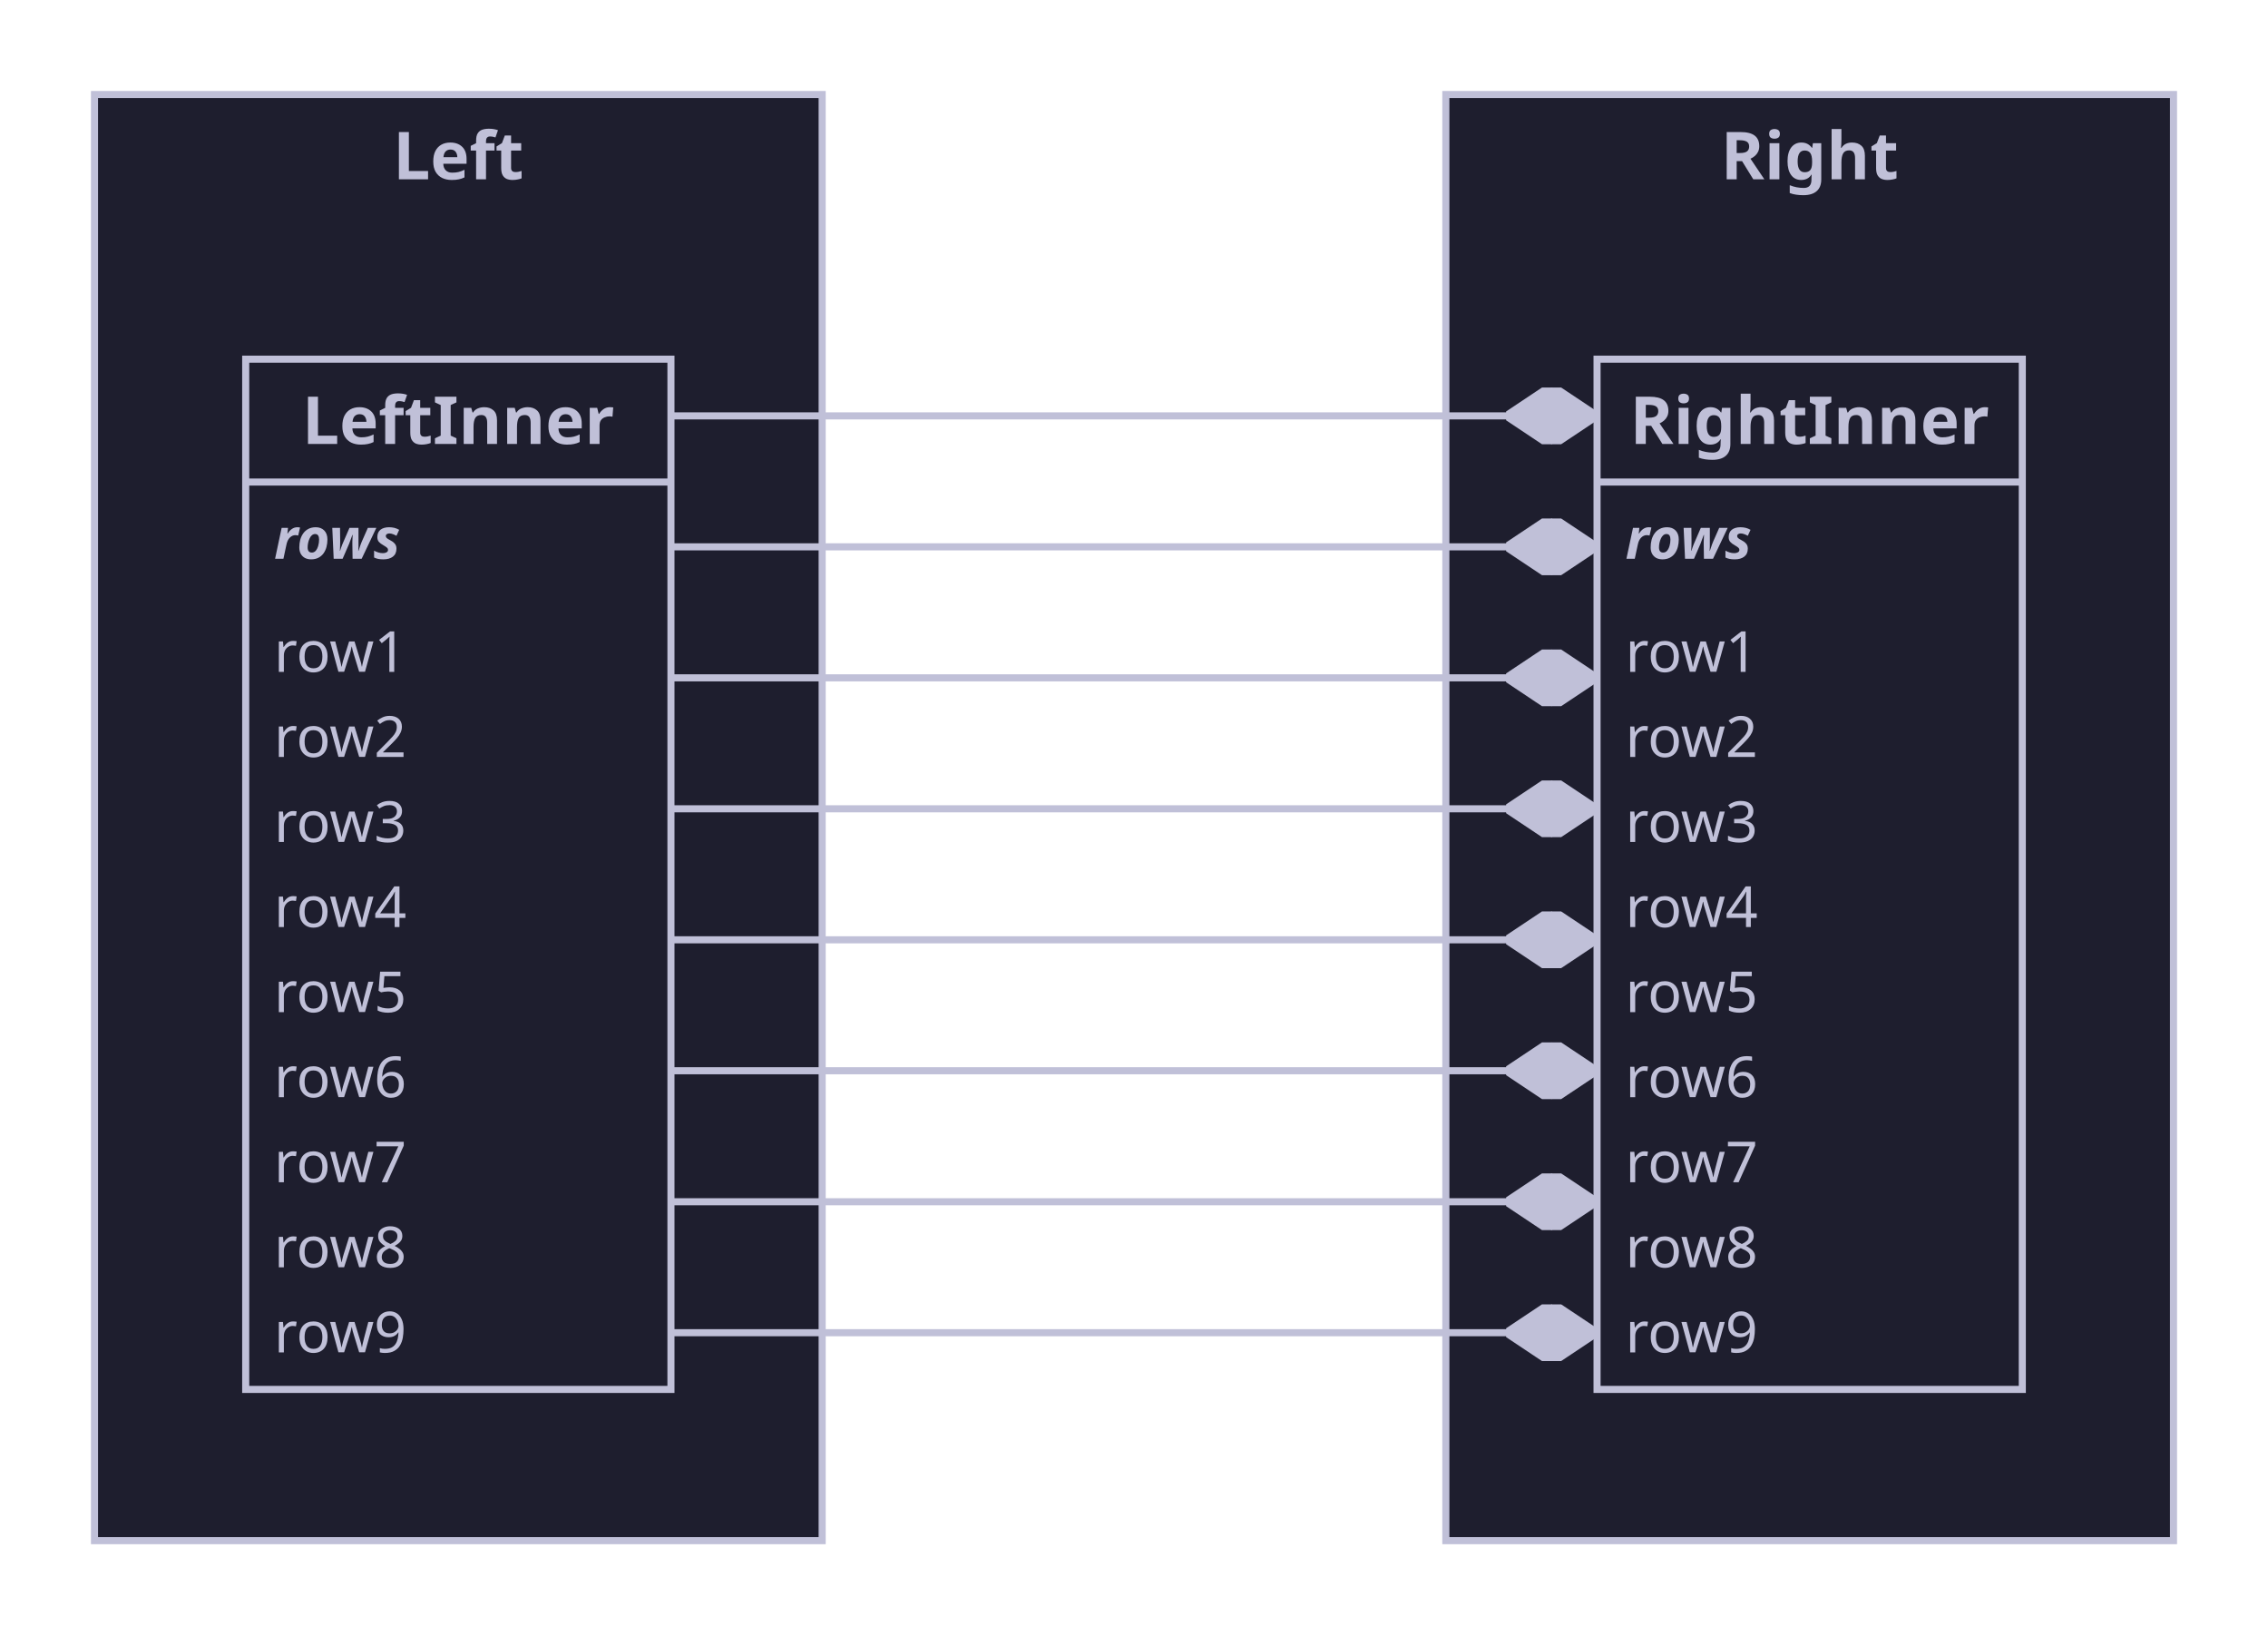
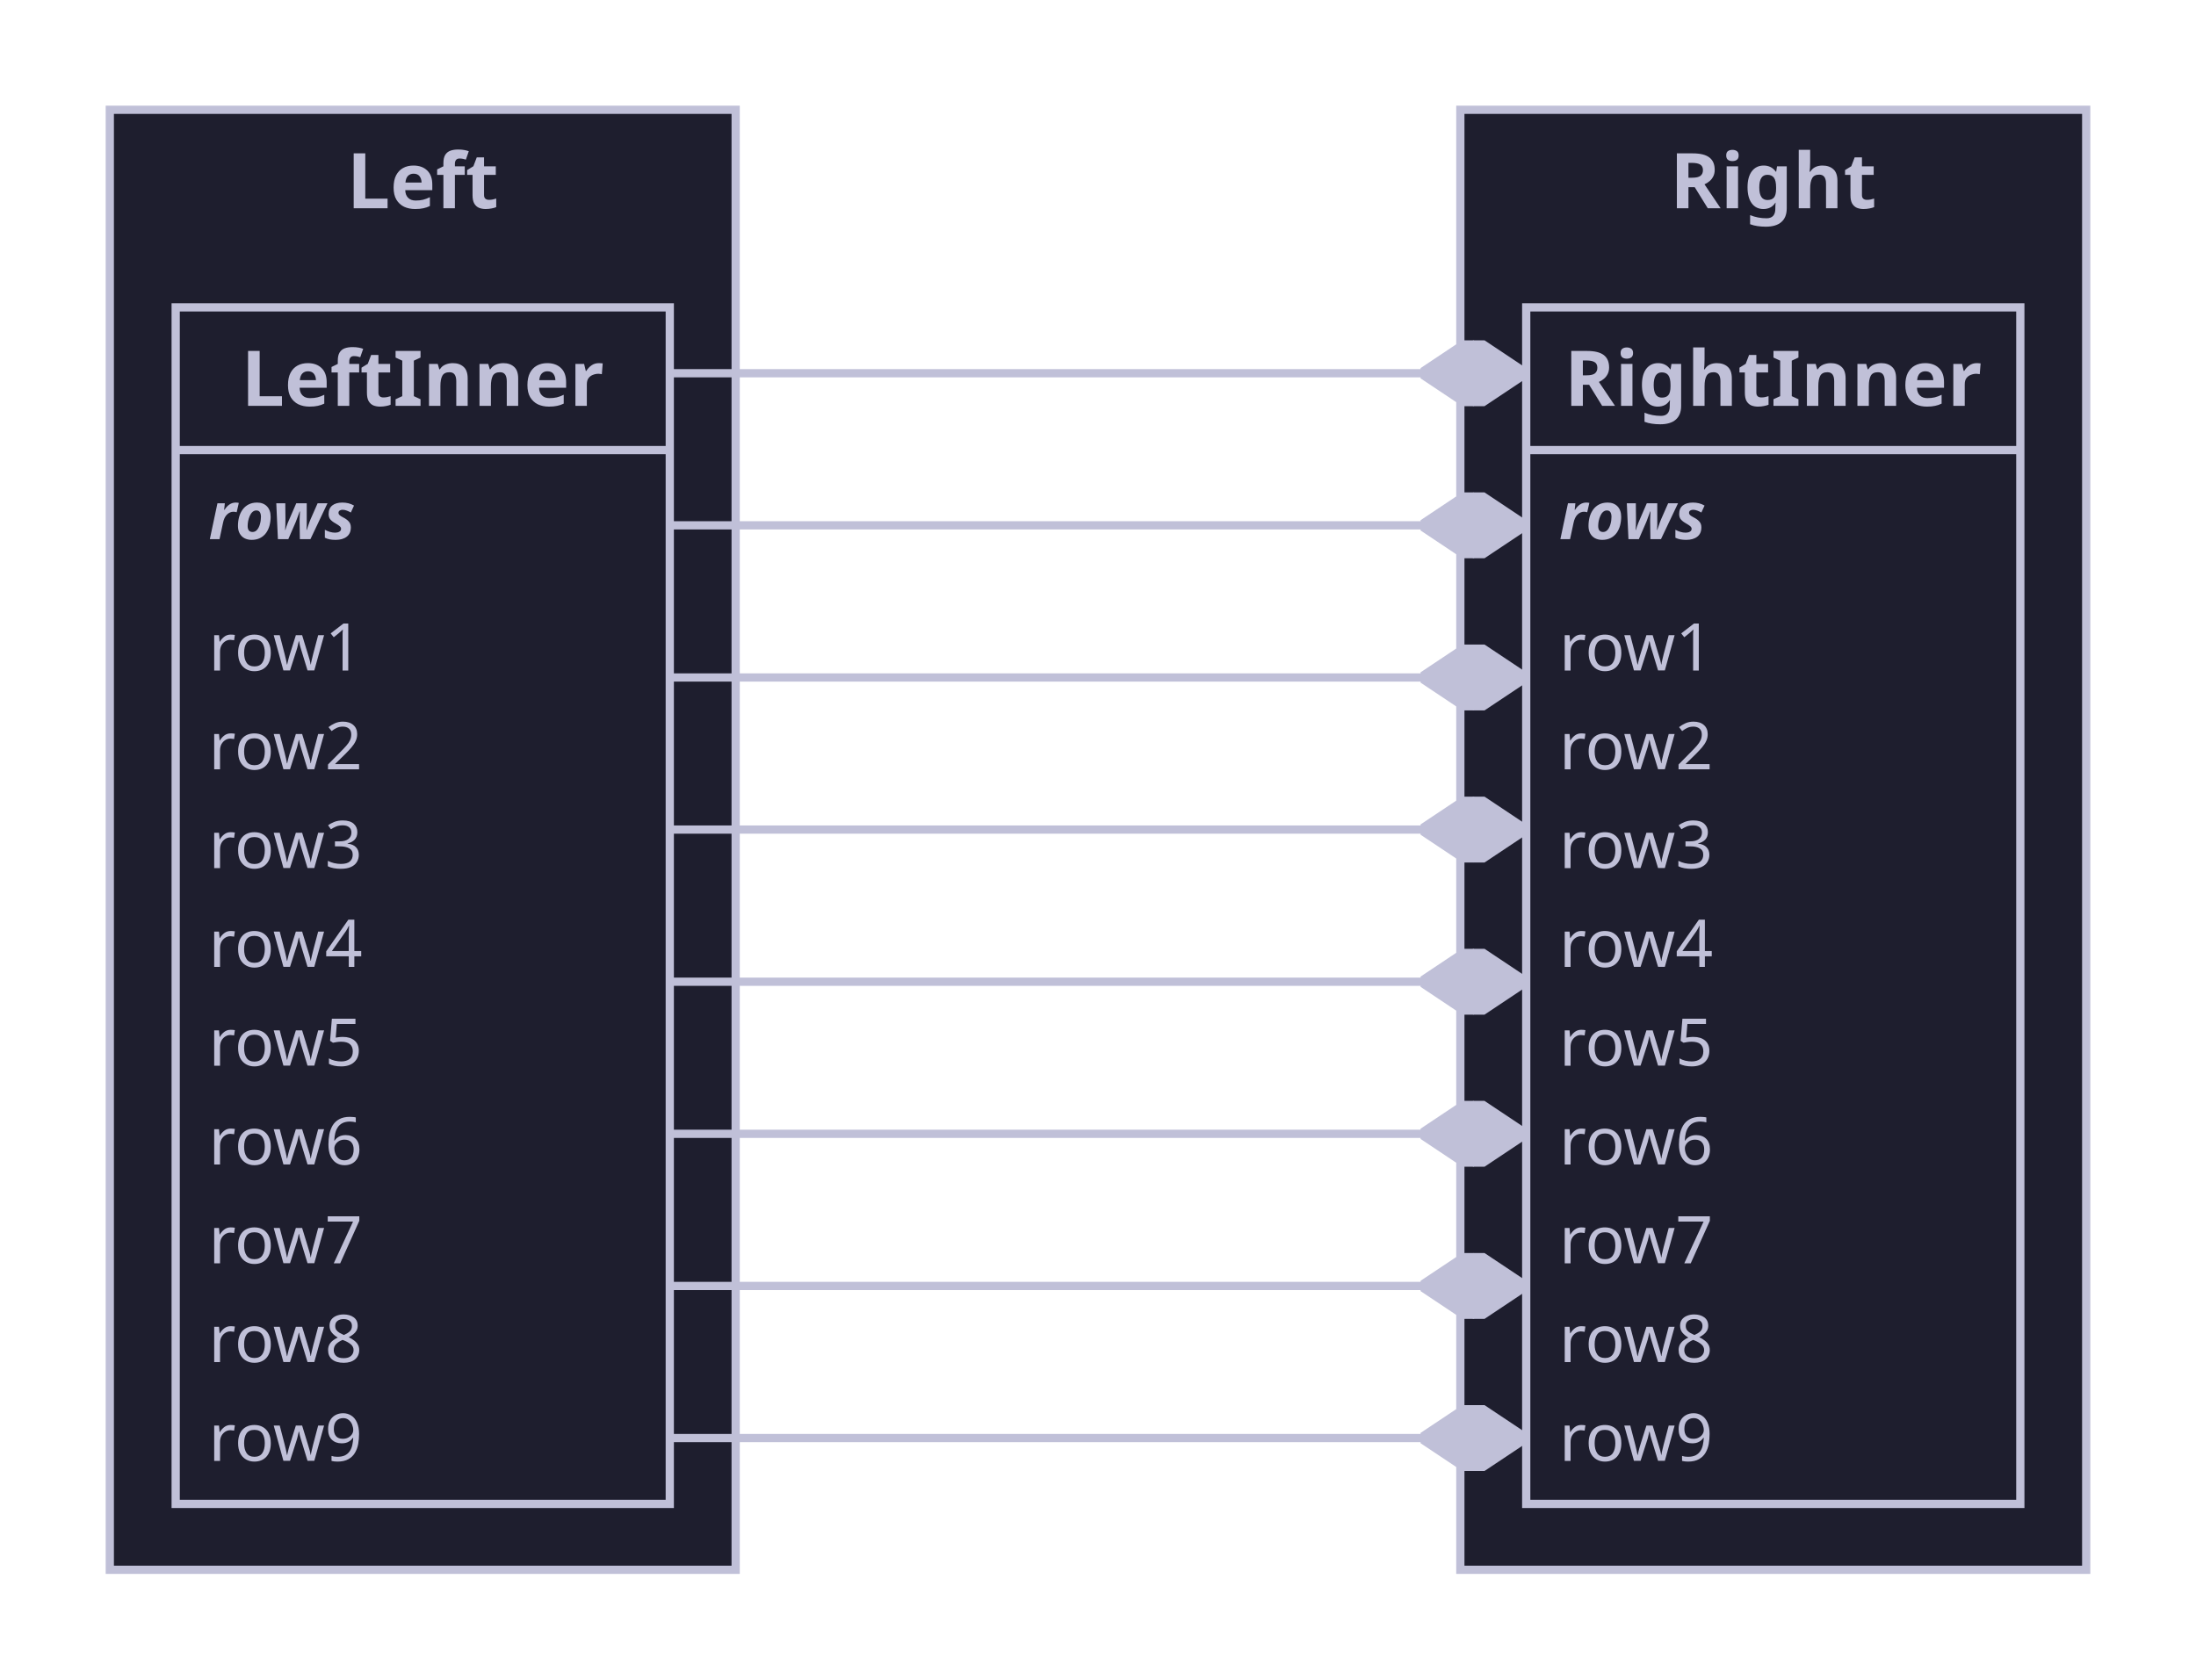
- <svg xmlns="http://www.w3.org/2000/svg" width="480.00" height="346.00" viewBox="0 0 480.00 346.00">
+ <svg xmlns="http://www.w3.org/2000/svg" width="400.00" height="306.00" viewBox="0 0 400.00 306.00">
  <defs>
    <marker id="line-end-open-chevron" markerWidth="10.248" markerHeight="7" refX="10.248" refY="3.5" orient="auto">
      <polyline points="0 0, 10 3.5, 0 7" fill="none" stroke="#C0C0D8" stroke-width="1.50" stroke-linejoin="bevel" />
    </marker>
    <marker id="line-end-hollow-triangle" markerWidth="10.248" markerHeight="7" refX="10.248" refY="3.5" orient="auto">
      <polygon points="0 0, 10 3.5, 0 7" fill="#1E1E2E" stroke="#C0C0D8" stroke-width="1.50" stroke-linejoin="bevel" />
    </marker>
    <marker id="line-end-filled-arrow" markerWidth="10.248" markerHeight="7" refX="10.248" refY="3.5" orient="auto">
      <polygon points="0 0, 10 3.5, 0 7" fill="#C0C0D8" stroke="#C0C0D8" stroke-width="1.50" stroke-linejoin="bevel" />
    </marker>
    <marker id="line-end-hollow-triangle-crossbar" markerWidth="14.748" markerHeight="7" refX="14.748" refY="3.5" orient="auto">
      <polygon points="4.5 0, 14.5 3.5, 4.5 7" fill="#1E1E2E" stroke="#C0C0D8" stroke-width="1.50" stroke-linejoin="bevel" />
      <line x1="1" y1="0" x2="1" y2="7" stroke="#C0C0D8" stroke-width="1.50" />
    </marker>
    <marker id="line-end-hollow-diamond" markerWidth="14" markerHeight="8" refX="13.416" refY="4" orient="auto">
      <polygon points="1 4, 7 0, 13 4, 7 8" fill="#1E1E2E" stroke="#C0C0D8" stroke-width="1.50" stroke-linejoin="bevel" />
    </marker>
    <marker id="line-end-filled-diamond" markerWidth="14" markerHeight="8" refX="13.416" refY="4" orient="auto">
      <polygon points="1 4, 7 0, 13 4, 7 8" fill="#C0C0D8" stroke="#C0C0D8" stroke-width="1.50" stroke-linejoin="bevel" />
    </marker>
    <marker id="line-end-circle" markerWidth="10" markerHeight="10" refX="9.75" refY="5" orient="auto">
      <circle cx="5" cy="5" r="4" fill="#1E1E2E" stroke="#C0C0D8" stroke-width="1.50" />
    </marker>
    <marker id="line-end-bar" markerWidth="4" markerHeight="12" refX="2.75" refY="6" orient="auto">
      <line x1="2" y1="0" x2="2" y2="12" stroke="#C0C0D8" stroke-width="1.50" />
    </marker>
    <filter id="label-bg" x="-0.05" y="-0.05" width="1.1" height="1.1">
      <feFlood flood-color="#1E1E2E" />
      <feComposite in="SourceGraphic" operator="over" />
    </filter>
  </defs>
-   <rect x="20.00" y="20.00" width="154.00" height="306.00" fill="#1E1E2E" stroke="#C0C0D8" stroke-width="1.50" />
-   <text x="97.00" y="33.00" font-family="Noto Sans, sans-serif" font-size="14.00" font-weight="bold" fill="#C0C0D8" text-anchor="middle" dominant-baseline="middle">Left</text>
-   <rect x="52.00" y="76.00" width="90.00" height="218.00" fill="#1E1E2E" stroke="#C0C0D8" stroke-width="1.50" />
-   <text x="97.00" y="89.00" font-family="Noto Sans, sans-serif" font-size="14.00" font-weight="bold" fill="#C0C0D8" text-anchor="middle" dominant-baseline="middle">LeftInner</text>
-   <line x1="52.00" y1="102.00" x2="142.00" y2="102.00" stroke="#C0C0D8" stroke-width="1.50" />
-   <text x="58.00" y="114.00" font-family="Noto Sans, sans-serif" font-size="12.00" font-weight="bold" font-style="italic" fill="#C0C0D8" text-anchor="start" dominant-baseline="middle">rows</text>
-   <text x="58.00" y="138.00" font-family="Noto Sans, sans-serif" font-size="12.00" fill="#C0C0D8" text-anchor="start" dominant-baseline="middle">row1</text>
-   <text x="58.00" y="156.00" font-family="Noto Sans, sans-serif" font-size="12.00" fill="#C0C0D8" text-anchor="start" dominant-baseline="middle">row2</text>
-   <text x="58.00" y="174.00" font-family="Noto Sans, sans-serif" font-size="12.00" fill="#C0C0D8" text-anchor="start" dominant-baseline="middle">row3</text>
-   <text x="58.00" y="192.00" font-family="Noto Sans, sans-serif" font-size="12.00" fill="#C0C0D8" text-anchor="start" dominant-baseline="middle">row4</text>
-   <text x="58.00" y="210.00" font-family="Noto Sans, sans-serif" font-size="12.00" fill="#C0C0D8" text-anchor="start" dominant-baseline="middle">row5</text>
-   <text x="58.00" y="228.00" font-family="Noto Sans, sans-serif" font-size="12.00" fill="#C0C0D8" text-anchor="start" dominant-baseline="middle">row6</text>
-   <text x="58.00" y="246.00" font-family="Noto Sans, sans-serif" font-size="12.00" fill="#C0C0D8" text-anchor="start" dominant-baseline="middle">row7</text>
-   <text x="58.00" y="264.00" font-family="Noto Sans, sans-serif" font-size="12.00" fill="#C0C0D8" text-anchor="start" dominant-baseline="middle">row8</text>
-   <text x="58.00" y="282.00" font-family="Noto Sans, sans-serif" font-size="12.00" fill="#C0C0D8" text-anchor="start" dominant-baseline="middle">row9</text>
-   <rect x="306.00" y="20.00" width="154.00" height="306.00" fill="#1E1E2E" stroke="#C0C0D8" stroke-width="1.50" />
-   <text x="383.00" y="33.00" font-family="Noto Sans, sans-serif" font-size="14.00" font-weight="bold" fill="#C0C0D8" text-anchor="middle" dominant-baseline="middle">Right</text>
-   <rect x="338.00" y="76.00" width="90.00" height="218.00" fill="#1E1E2E" stroke="#C0C0D8" stroke-width="1.50" />
-   <text x="383.00" y="89.00" font-family="Noto Sans, sans-serif" font-size="14.00" font-weight="bold" fill="#C0C0D8" text-anchor="middle" dominant-baseline="middle" textLength="78.00" lengthAdjust="spacingAndGlyphs">RightInner</text>
-   <line x1="338.00" y1="102.00" x2="428.00" y2="102.00" stroke="#C0C0D8" stroke-width="1.50" />
-   <text x="344.00" y="114.00" font-family="Noto Sans, sans-serif" font-size="12.00" font-weight="bold" font-style="italic" fill="#C0C0D8" text-anchor="start" dominant-baseline="middle">rows</text>
-   <text x="344.00" y="138.00" font-family="Noto Sans, sans-serif" font-size="12.00" fill="#C0C0D8" text-anchor="start" dominant-baseline="middle">row1</text>
-   <text x="344.00" y="156.00" font-family="Noto Sans, sans-serif" font-size="12.00" fill="#C0C0D8" text-anchor="start" dominant-baseline="middle">row2</text>
-   <text x="344.00" y="174.00" font-family="Noto Sans, sans-serif" font-size="12.00" fill="#C0C0D8" text-anchor="start" dominant-baseline="middle">row3</text>
-   <text x="344.00" y="192.00" font-family="Noto Sans, sans-serif" font-size="12.00" fill="#C0C0D8" text-anchor="start" dominant-baseline="middle">row4</text>
-   <text x="344.00" y="210.00" font-family="Noto Sans, sans-serif" font-size="12.00" fill="#C0C0D8" text-anchor="start" dominant-baseline="middle">row5</text>
-   <text x="344.00" y="228.00" font-family="Noto Sans, sans-serif" font-size="12.00" fill="#C0C0D8" text-anchor="start" dominant-baseline="middle">row6</text>
-   <text x="344.00" y="246.00" font-family="Noto Sans, sans-serif" font-size="12.00" fill="#C0C0D8" text-anchor="start" dominant-baseline="middle">row7</text>
-   <text x="344.00" y="264.00" font-family="Noto Sans, sans-serif" font-size="12.00" fill="#C0C0D8" text-anchor="start" dominant-baseline="middle">row8</text>
-   <text x="344.00" y="282.00" font-family="Noto Sans, sans-serif" font-size="12.00" fill="#C0C0D8" text-anchor="start" dominant-baseline="middle">row9</text>
-   <path d="M 142.00 88.00 L 338.00 88.00" fill="none" stroke="#C0C0D8" stroke-width="1.50" marker-end="url(#line-end-filled-diamond)" />
-   <path d="M 142.00 115.71 L 338.00 115.71" fill="none" stroke="#C0C0D8" stroke-width="1.50" marker-end="url(#line-end-filled-diamond)" />
-   <path d="M 142.00 143.43 L 338.00 143.43" fill="none" stroke="#C0C0D8" stroke-width="1.50" marker-end="url(#line-end-filled-diamond)" />
-   <path d="M 142.00 171.14 L 338.00 171.14" fill="none" stroke="#C0C0D8" stroke-width="1.50" marker-end="url(#line-end-filled-diamond)" />
-   <path d="M 142.00 198.86 L 338.00 198.86" fill="none" stroke="#C0C0D8" stroke-width="1.50" marker-end="url(#line-end-filled-diamond)" />
-   <path d="M 142.00 226.57 L 338.00 226.57" fill="none" stroke="#C0C0D8" stroke-width="1.50" marker-end="url(#line-end-filled-diamond)" />
-   <path d="M 142.00 254.29 L 338.00 254.29" fill="none" stroke="#C0C0D8" stroke-width="1.50" marker-end="url(#line-end-filled-diamond)" />
-   <path d="M 142.00 282.00 L 338.00 282.00" fill="none" stroke="#C0C0D8" stroke-width="1.50" marker-end="url(#line-end-filled-diamond)" />
+   <rect x="20.00" y="20.00" width="114.00" height="266.00" fill="#1E1E2E" stroke="#C0C0D8" stroke-width="1.50" />
+   <text x="77.00" y="33.00" font-family="Noto Sans, sans-serif" font-size="14.00" font-weight="bold" fill="#C0C0D8" text-anchor="middle" dominant-baseline="middle">Left</text>
+   <rect x="32.00" y="56.00" width="90.00" height="218.00" fill="#1E1E2E" stroke="#C0C0D8" stroke-width="1.50" />
+   <text x="77.00" y="69.00" font-family="Noto Sans, sans-serif" font-size="14.00" font-weight="bold" fill="#C0C0D8" text-anchor="middle" dominant-baseline="middle">LeftInner</text>
+   <line x1="32.00" y1="82.00" x2="122.00" y2="82.00" stroke="#C0C0D8" stroke-width="1.50" />
+   <text x="38.00" y="94.00" font-family="Noto Sans, sans-serif" font-size="12.00" font-weight="bold" font-style="italic" fill="#C0C0D8" text-anchor="start" dominant-baseline="middle">rows</text>
+   <text x="38.00" y="118.00" font-family="Noto Sans, sans-serif" font-size="12.00" fill="#C0C0D8" text-anchor="start" dominant-baseline="middle">row1</text>
+   <text x="38.00" y="136.00" font-family="Noto Sans, sans-serif" font-size="12.00" fill="#C0C0D8" text-anchor="start" dominant-baseline="middle">row2</text>
+   <text x="38.00" y="154.00" font-family="Noto Sans, sans-serif" font-size="12.00" fill="#C0C0D8" text-anchor="start" dominant-baseline="middle">row3</text>
+   <text x="38.00" y="172.00" font-family="Noto Sans, sans-serif" font-size="12.00" fill="#C0C0D8" text-anchor="start" dominant-baseline="middle">row4</text>
+   <text x="38.00" y="190.00" font-family="Noto Sans, sans-serif" font-size="12.00" fill="#C0C0D8" text-anchor="start" dominant-baseline="middle">row5</text>
+   <text x="38.00" y="208.00" font-family="Noto Sans, sans-serif" font-size="12.00" fill="#C0C0D8" text-anchor="start" dominant-baseline="middle">row6</text>
+   <text x="38.00" y="226.00" font-family="Noto Sans, sans-serif" font-size="12.00" fill="#C0C0D8" text-anchor="start" dominant-baseline="middle">row7</text>
+   <text x="38.00" y="244.00" font-family="Noto Sans, sans-serif" font-size="12.00" fill="#C0C0D8" text-anchor="start" dominant-baseline="middle">row8</text>
+   <text x="38.00" y="262.00" font-family="Noto Sans, sans-serif" font-size="12.00" fill="#C0C0D8" text-anchor="start" dominant-baseline="middle">row9</text>
+   <rect x="266.00" y="20.00" width="114.00" height="266.00" fill="#1E1E2E" stroke="#C0C0D8" stroke-width="1.50" />
+   <text x="323.00" y="33.00" font-family="Noto Sans, sans-serif" font-size="14.00" font-weight="bold" fill="#C0C0D8" text-anchor="middle" dominant-baseline="middle">Right</text>
+   <rect x="278.00" y="56.00" width="90.00" height="218.00" fill="#1E1E2E" stroke="#C0C0D8" stroke-width="1.50" />
+   <text x="323.00" y="69.00" font-family="Noto Sans, sans-serif" font-size="14.00" font-weight="bold" fill="#C0C0D8" text-anchor="middle" dominant-baseline="middle" textLength="78.00" lengthAdjust="spacingAndGlyphs">RightInner</text>
+   <line x1="278.00" y1="82.00" x2="368.00" y2="82.00" stroke="#C0C0D8" stroke-width="1.50" />
+   <text x="284.00" y="94.00" font-family="Noto Sans, sans-serif" font-size="12.00" font-weight="bold" font-style="italic" fill="#C0C0D8" text-anchor="start" dominant-baseline="middle">rows</text>
+   <text x="284.00" y="118.00" font-family="Noto Sans, sans-serif" font-size="12.00" fill="#C0C0D8" text-anchor="start" dominant-baseline="middle">row1</text>
+   <text x="284.00" y="136.00" font-family="Noto Sans, sans-serif" font-size="12.00" fill="#C0C0D8" text-anchor="start" dominant-baseline="middle">row2</text>
+   <text x="284.00" y="154.00" font-family="Noto Sans, sans-serif" font-size="12.00" fill="#C0C0D8" text-anchor="start" dominant-baseline="middle">row3</text>
+   <text x="284.00" y="172.00" font-family="Noto Sans, sans-serif" font-size="12.00" fill="#C0C0D8" text-anchor="start" dominant-baseline="middle">row4</text>
+   <text x="284.00" y="190.00" font-family="Noto Sans, sans-serif" font-size="12.00" fill="#C0C0D8" text-anchor="start" dominant-baseline="middle">row5</text>
+   <text x="284.00" y="208.00" font-family="Noto Sans, sans-serif" font-size="12.00" fill="#C0C0D8" text-anchor="start" dominant-baseline="middle">row6</text>
+   <text x="284.00" y="226.00" font-family="Noto Sans, sans-serif" font-size="12.00" fill="#C0C0D8" text-anchor="start" dominant-baseline="middle">row7</text>
+   <text x="284.00" y="244.00" font-family="Noto Sans, sans-serif" font-size="12.00" fill="#C0C0D8" text-anchor="start" dominant-baseline="middle">row8</text>
+   <text x="284.00" y="262.00" font-family="Noto Sans, sans-serif" font-size="12.00" fill="#C0C0D8" text-anchor="start" dominant-baseline="middle">row9</text>
+   <path d="M 122.00 68.00 L 278.00 68.00" fill="none" stroke="#C0C0D8" stroke-width="1.50" marker-end="url(#line-end-filled-diamond)" />
+   <path d="M 122.00 95.71 L 278.00 95.71" fill="none" stroke="#C0C0D8" stroke-width="1.50" marker-end="url(#line-end-filled-diamond)" />
+   <path d="M 122.00 123.43 L 278.00 123.43" fill="none" stroke="#C0C0D8" stroke-width="1.50" marker-end="url(#line-end-filled-diamond)" />
+   <path d="M 122.00 151.14 L 278.00 151.14" fill="none" stroke="#C0C0D8" stroke-width="1.50" marker-end="url(#line-end-filled-diamond)" />
+   <path d="M 122.00 178.86 L 278.00 178.86" fill="none" stroke="#C0C0D8" stroke-width="1.50" marker-end="url(#line-end-filled-diamond)" />
+   <path d="M 122.00 206.57 L 278.00 206.57" fill="none" stroke="#C0C0D8" stroke-width="1.50" marker-end="url(#line-end-filled-diamond)" />
+   <path d="M 122.00 234.29 L 278.00 234.29" fill="none" stroke="#C0C0D8" stroke-width="1.50" marker-end="url(#line-end-filled-diamond)" />
+   <path d="M 122.00 262.00 L 278.00 262.00" fill="none" stroke="#C0C0D8" stroke-width="1.50" marker-end="url(#line-end-filled-diamond)" />
</svg>
